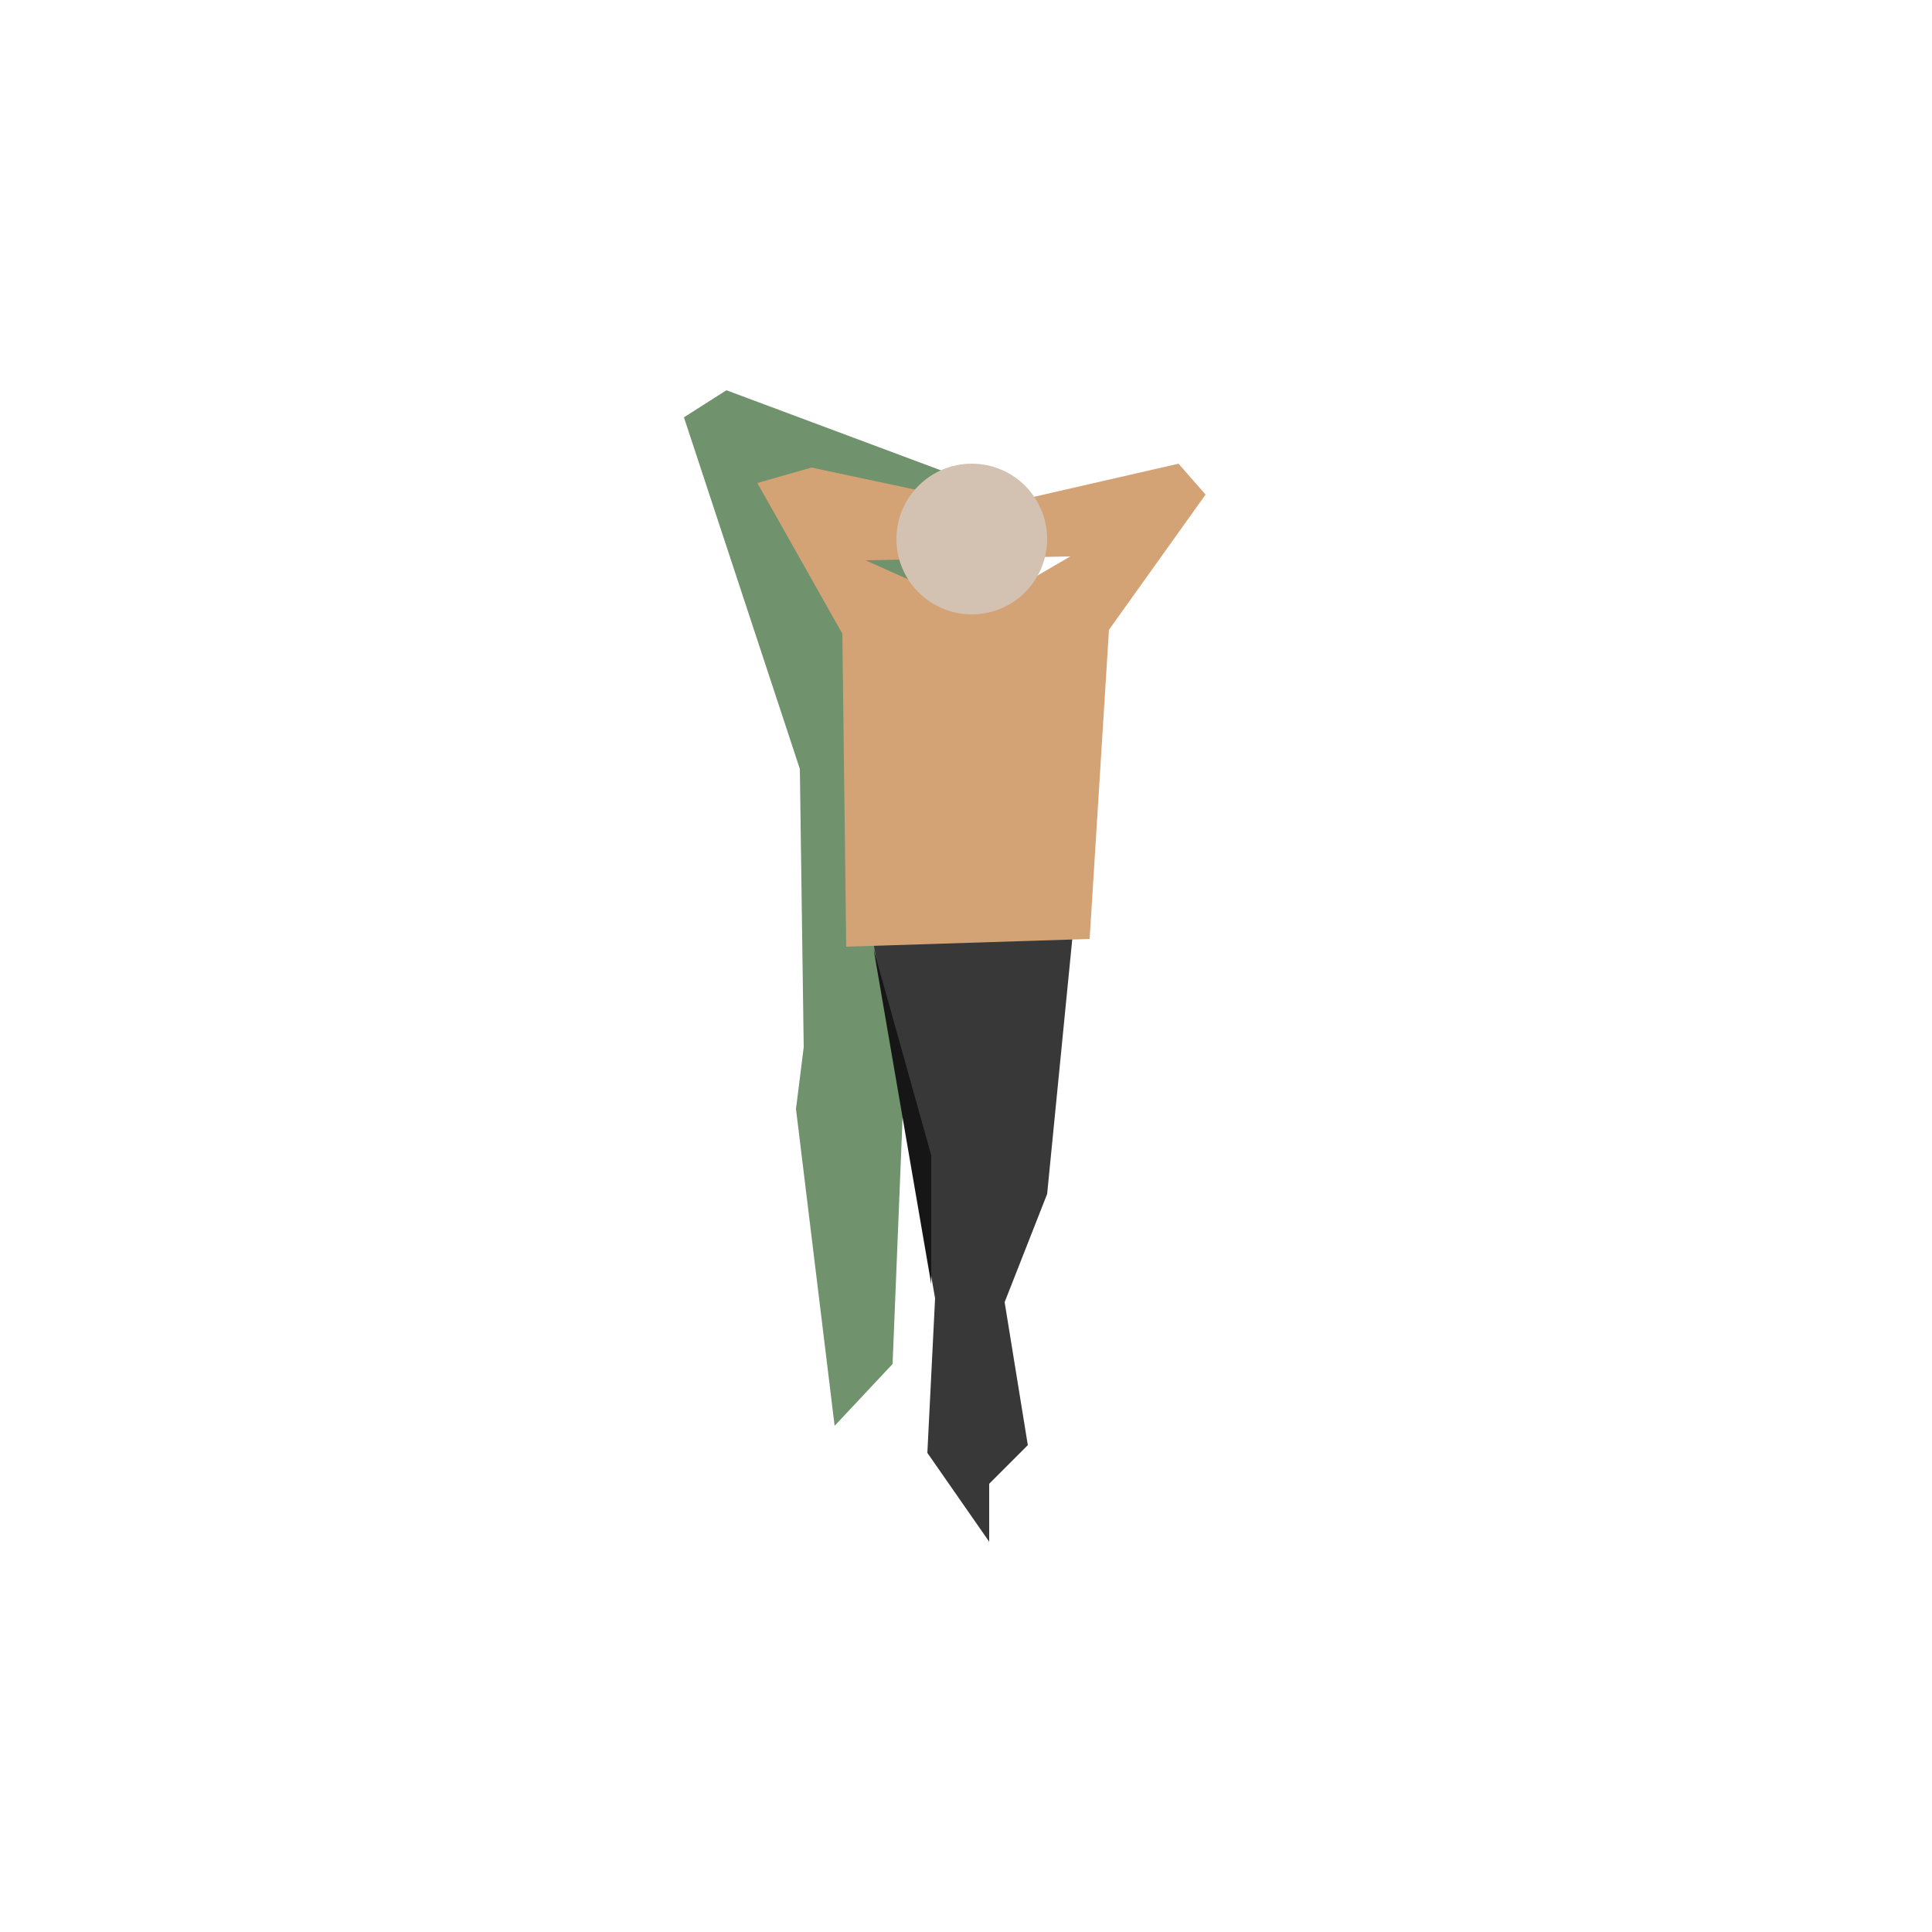
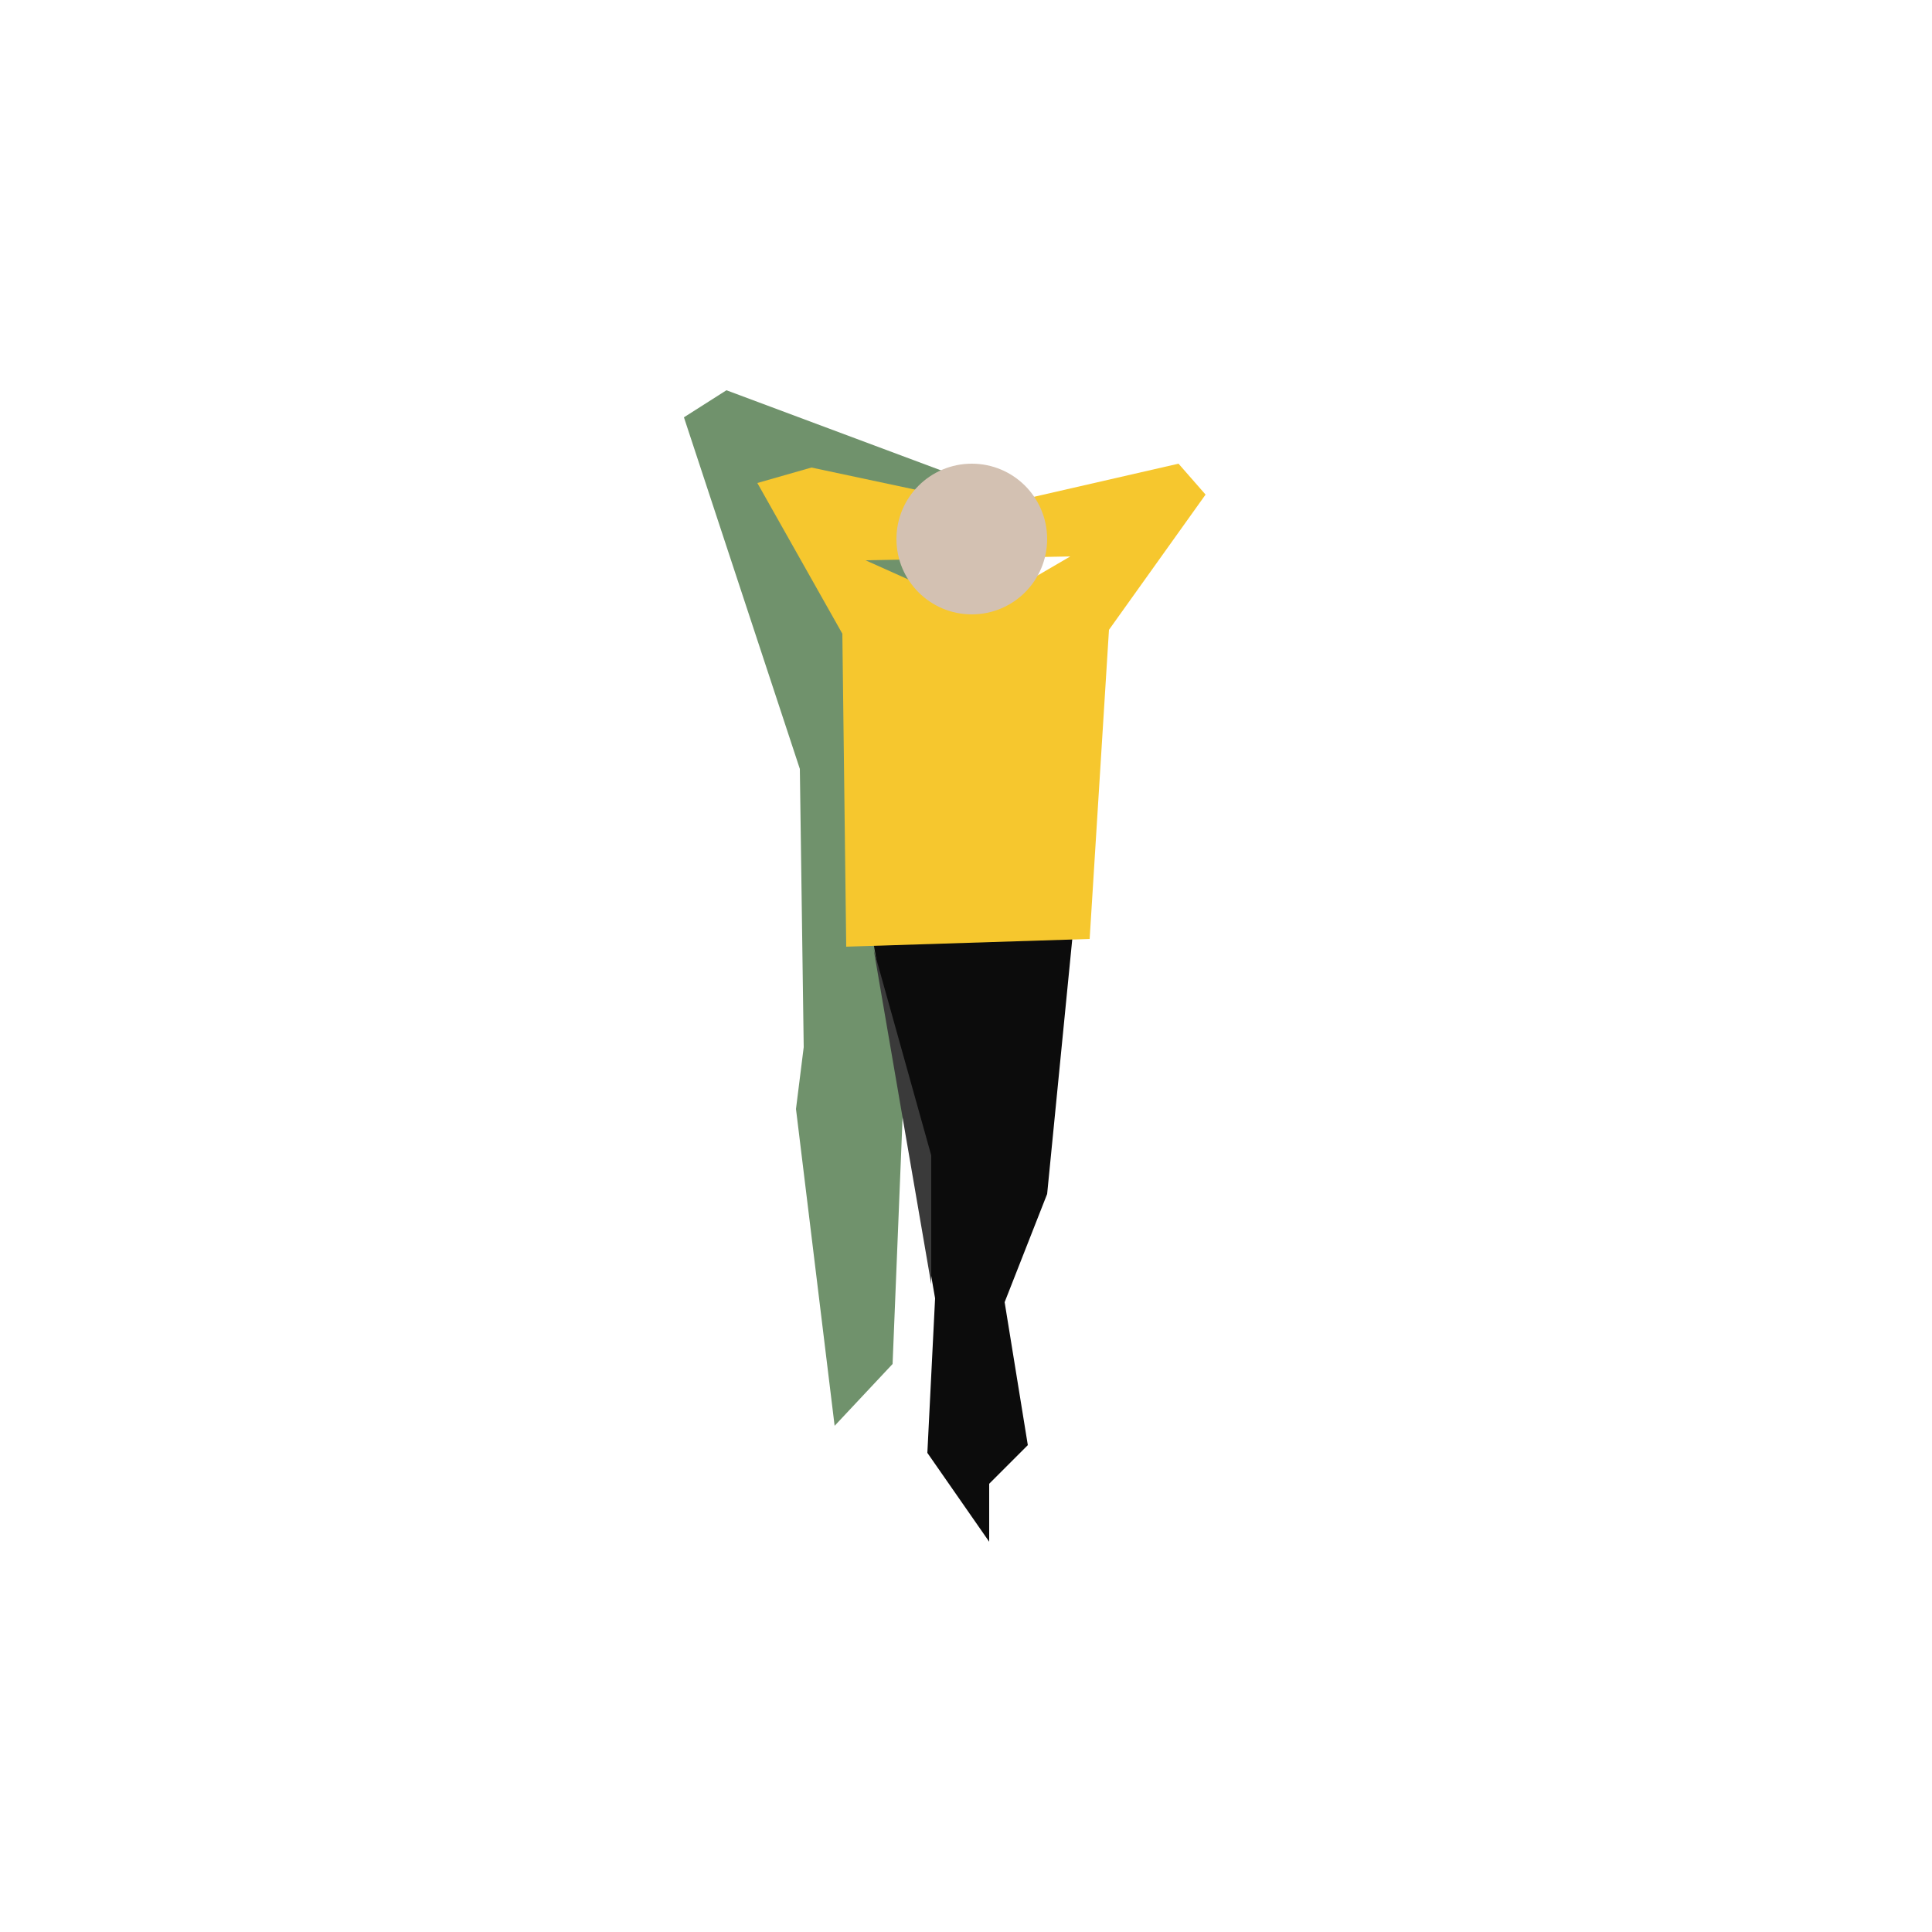
- <svg xmlns="http://www.w3.org/2000/svg" version="1.1" x="0px" y="0px" viewBox="0 0 500 500" style="enable-background:new 0 0 500 500;" xml:space="preserve">
+ <svg xmlns="http://www.w3.org/2000/svg" version="1.1" id="Layer_1" x="0px" y="0px" viewBox="0 0 500 500" style="enable-background:new 0 0 500 500;" xml:space="preserve">
  <style type="text/css">
	.st0{fill:#70926C;}
- 	.st1{fill:#383839;}
- 	.st2{fill:#D4A375;}
+ 	.st1{fill:#0C0C0C;}
+ 	.st2{fill:#F6C72E;}
	.st3{fill:#D3C1B2;}
- 	.st4{fill:#161616;}
+ 	.st4{fill:#3A3A3A;}
</style>
  <g id="Capa_1">
</g>
  <g id="Capa_2">
    <polygon class="st0" points="263,129 188,101 177,108 207,199 208,271 206,287 216,369 231,353 234,279  " />
    <polygon class="st1" points="225,238 278,238 271,309 260,337 266,374 256,384 256,399 240,376 242,336  " />
    <path class="st2" d="M305,120l-48,11l-47-10l-14,4l22,39l1,81l63-2l5-80l25-35L305,120z M253,158l-29-13l53-1L253,158z" />
    <circle class="st3" cx="251.5" cy="139.5" r="19.5" />
    <polygon class="st4" points="241,332.3 241,299 226.1,245.7  " />
  </g>
</svg>
